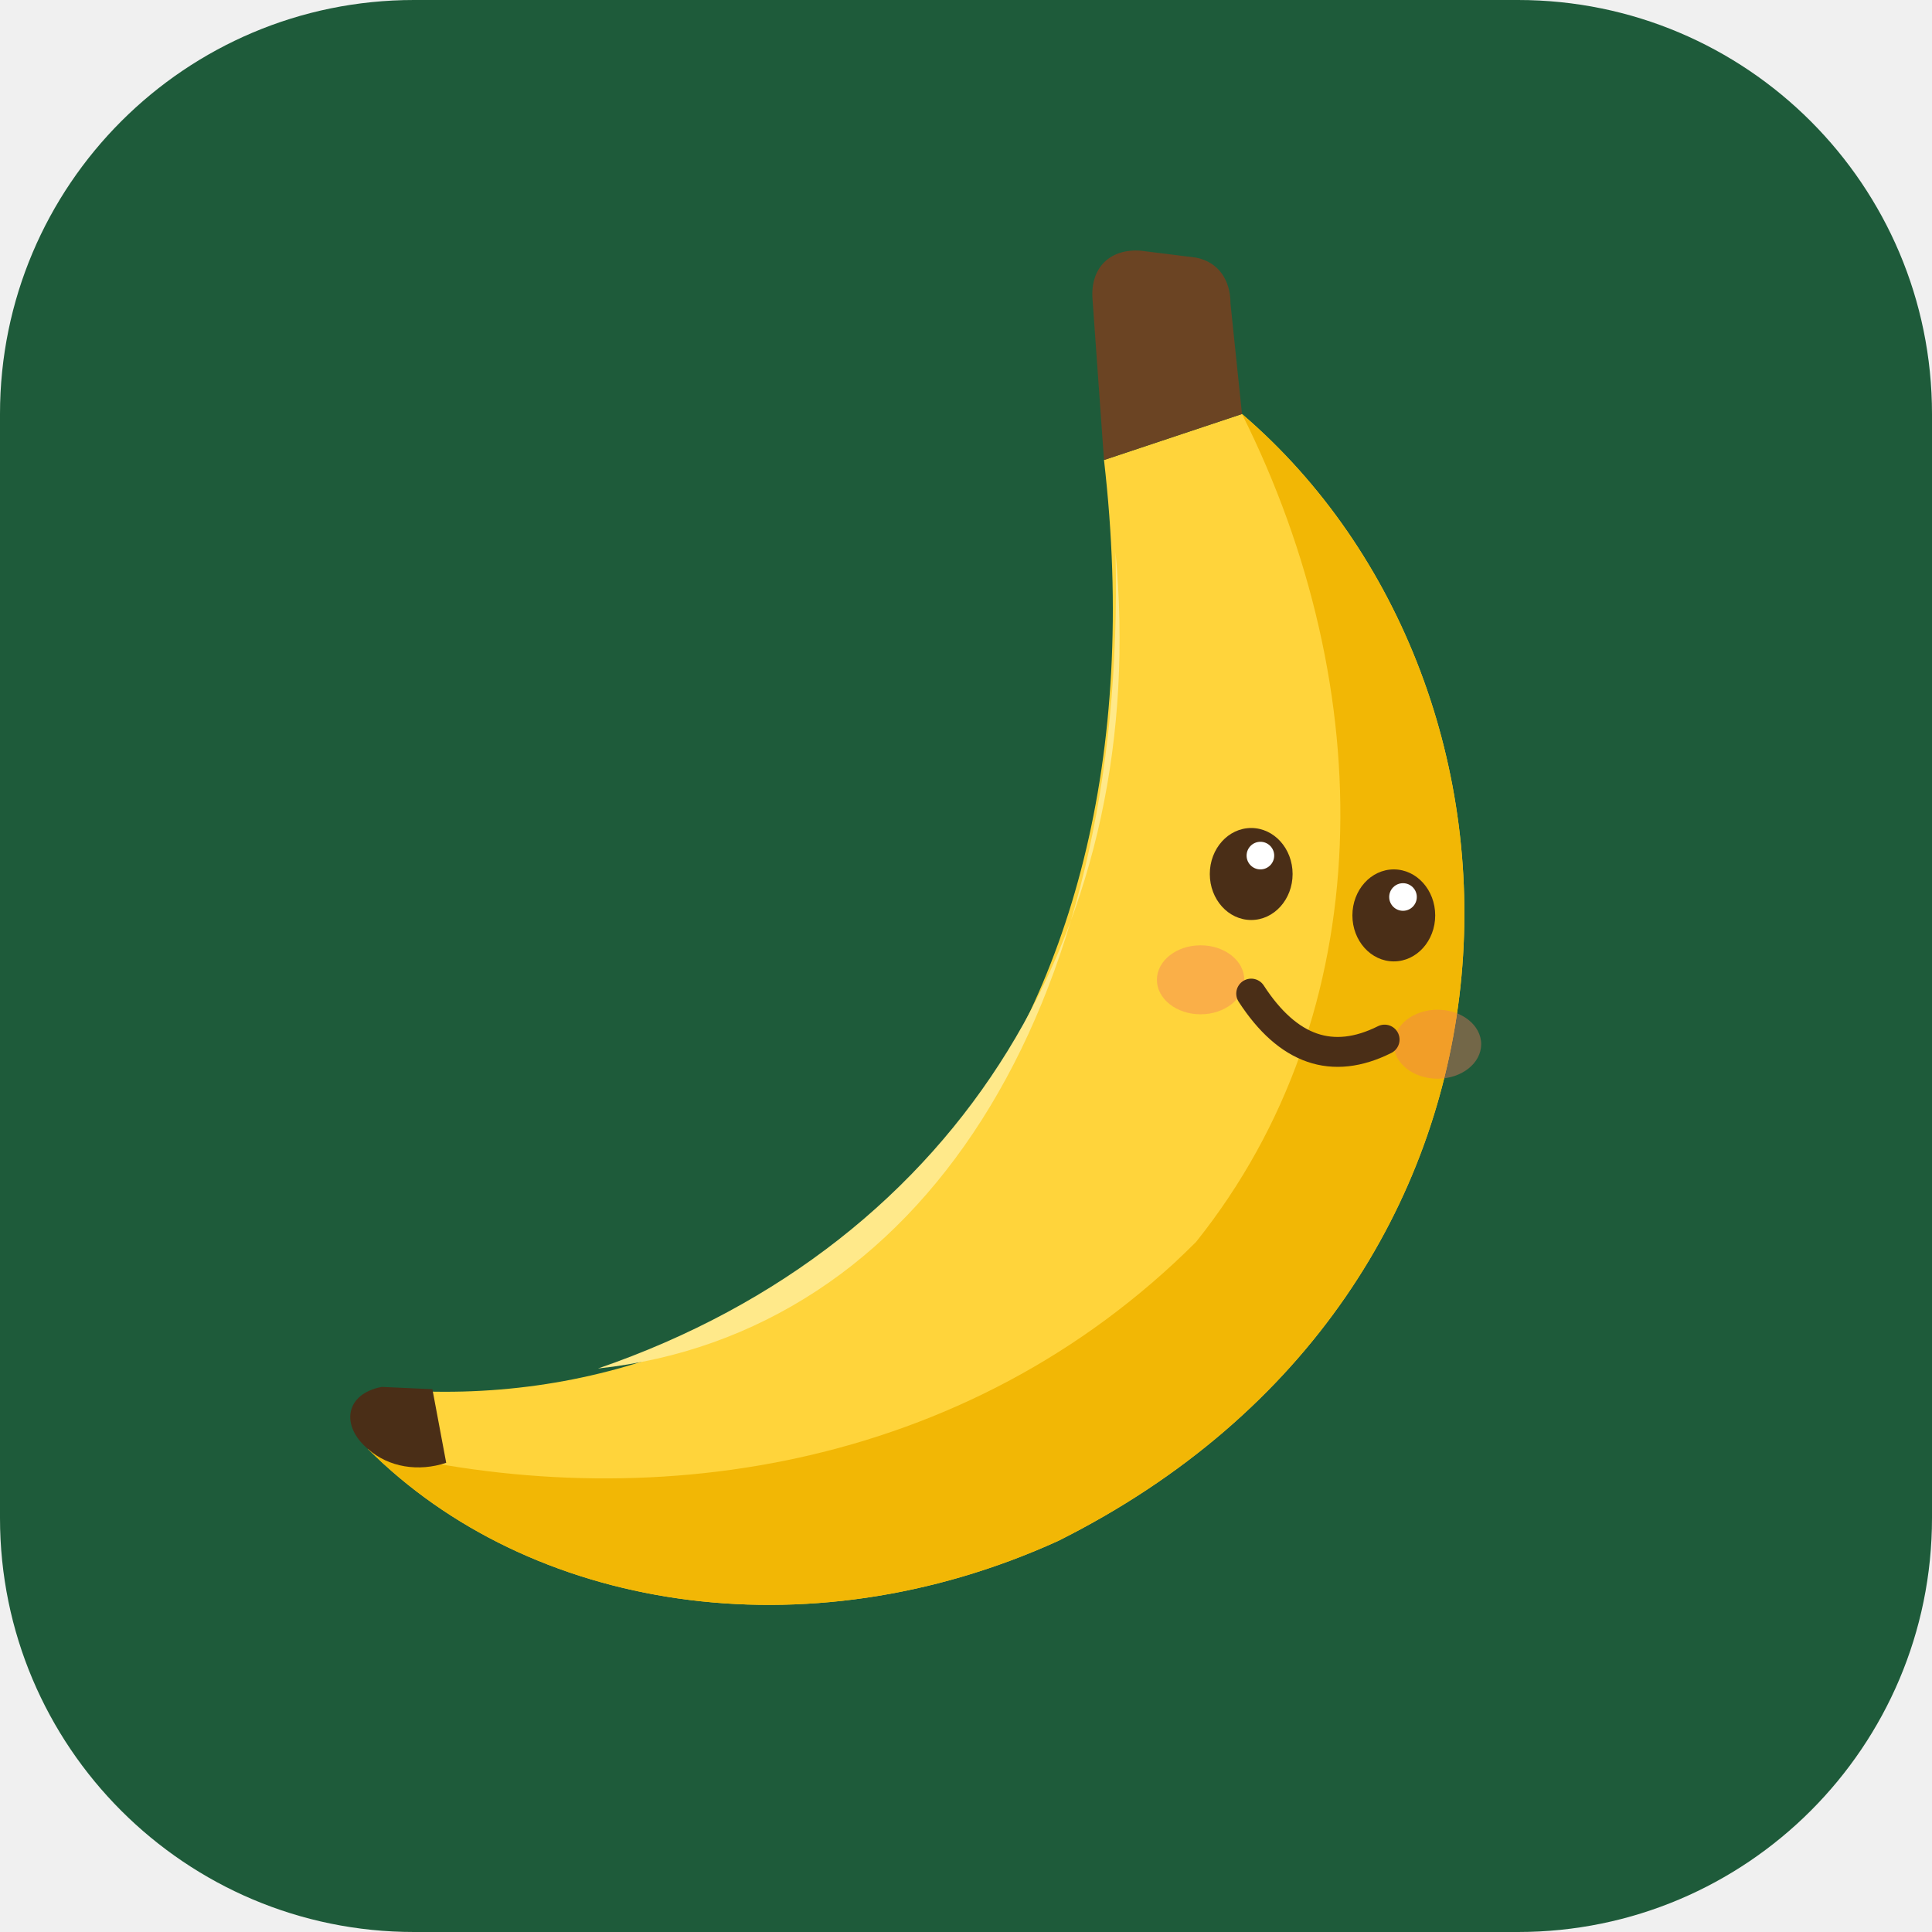
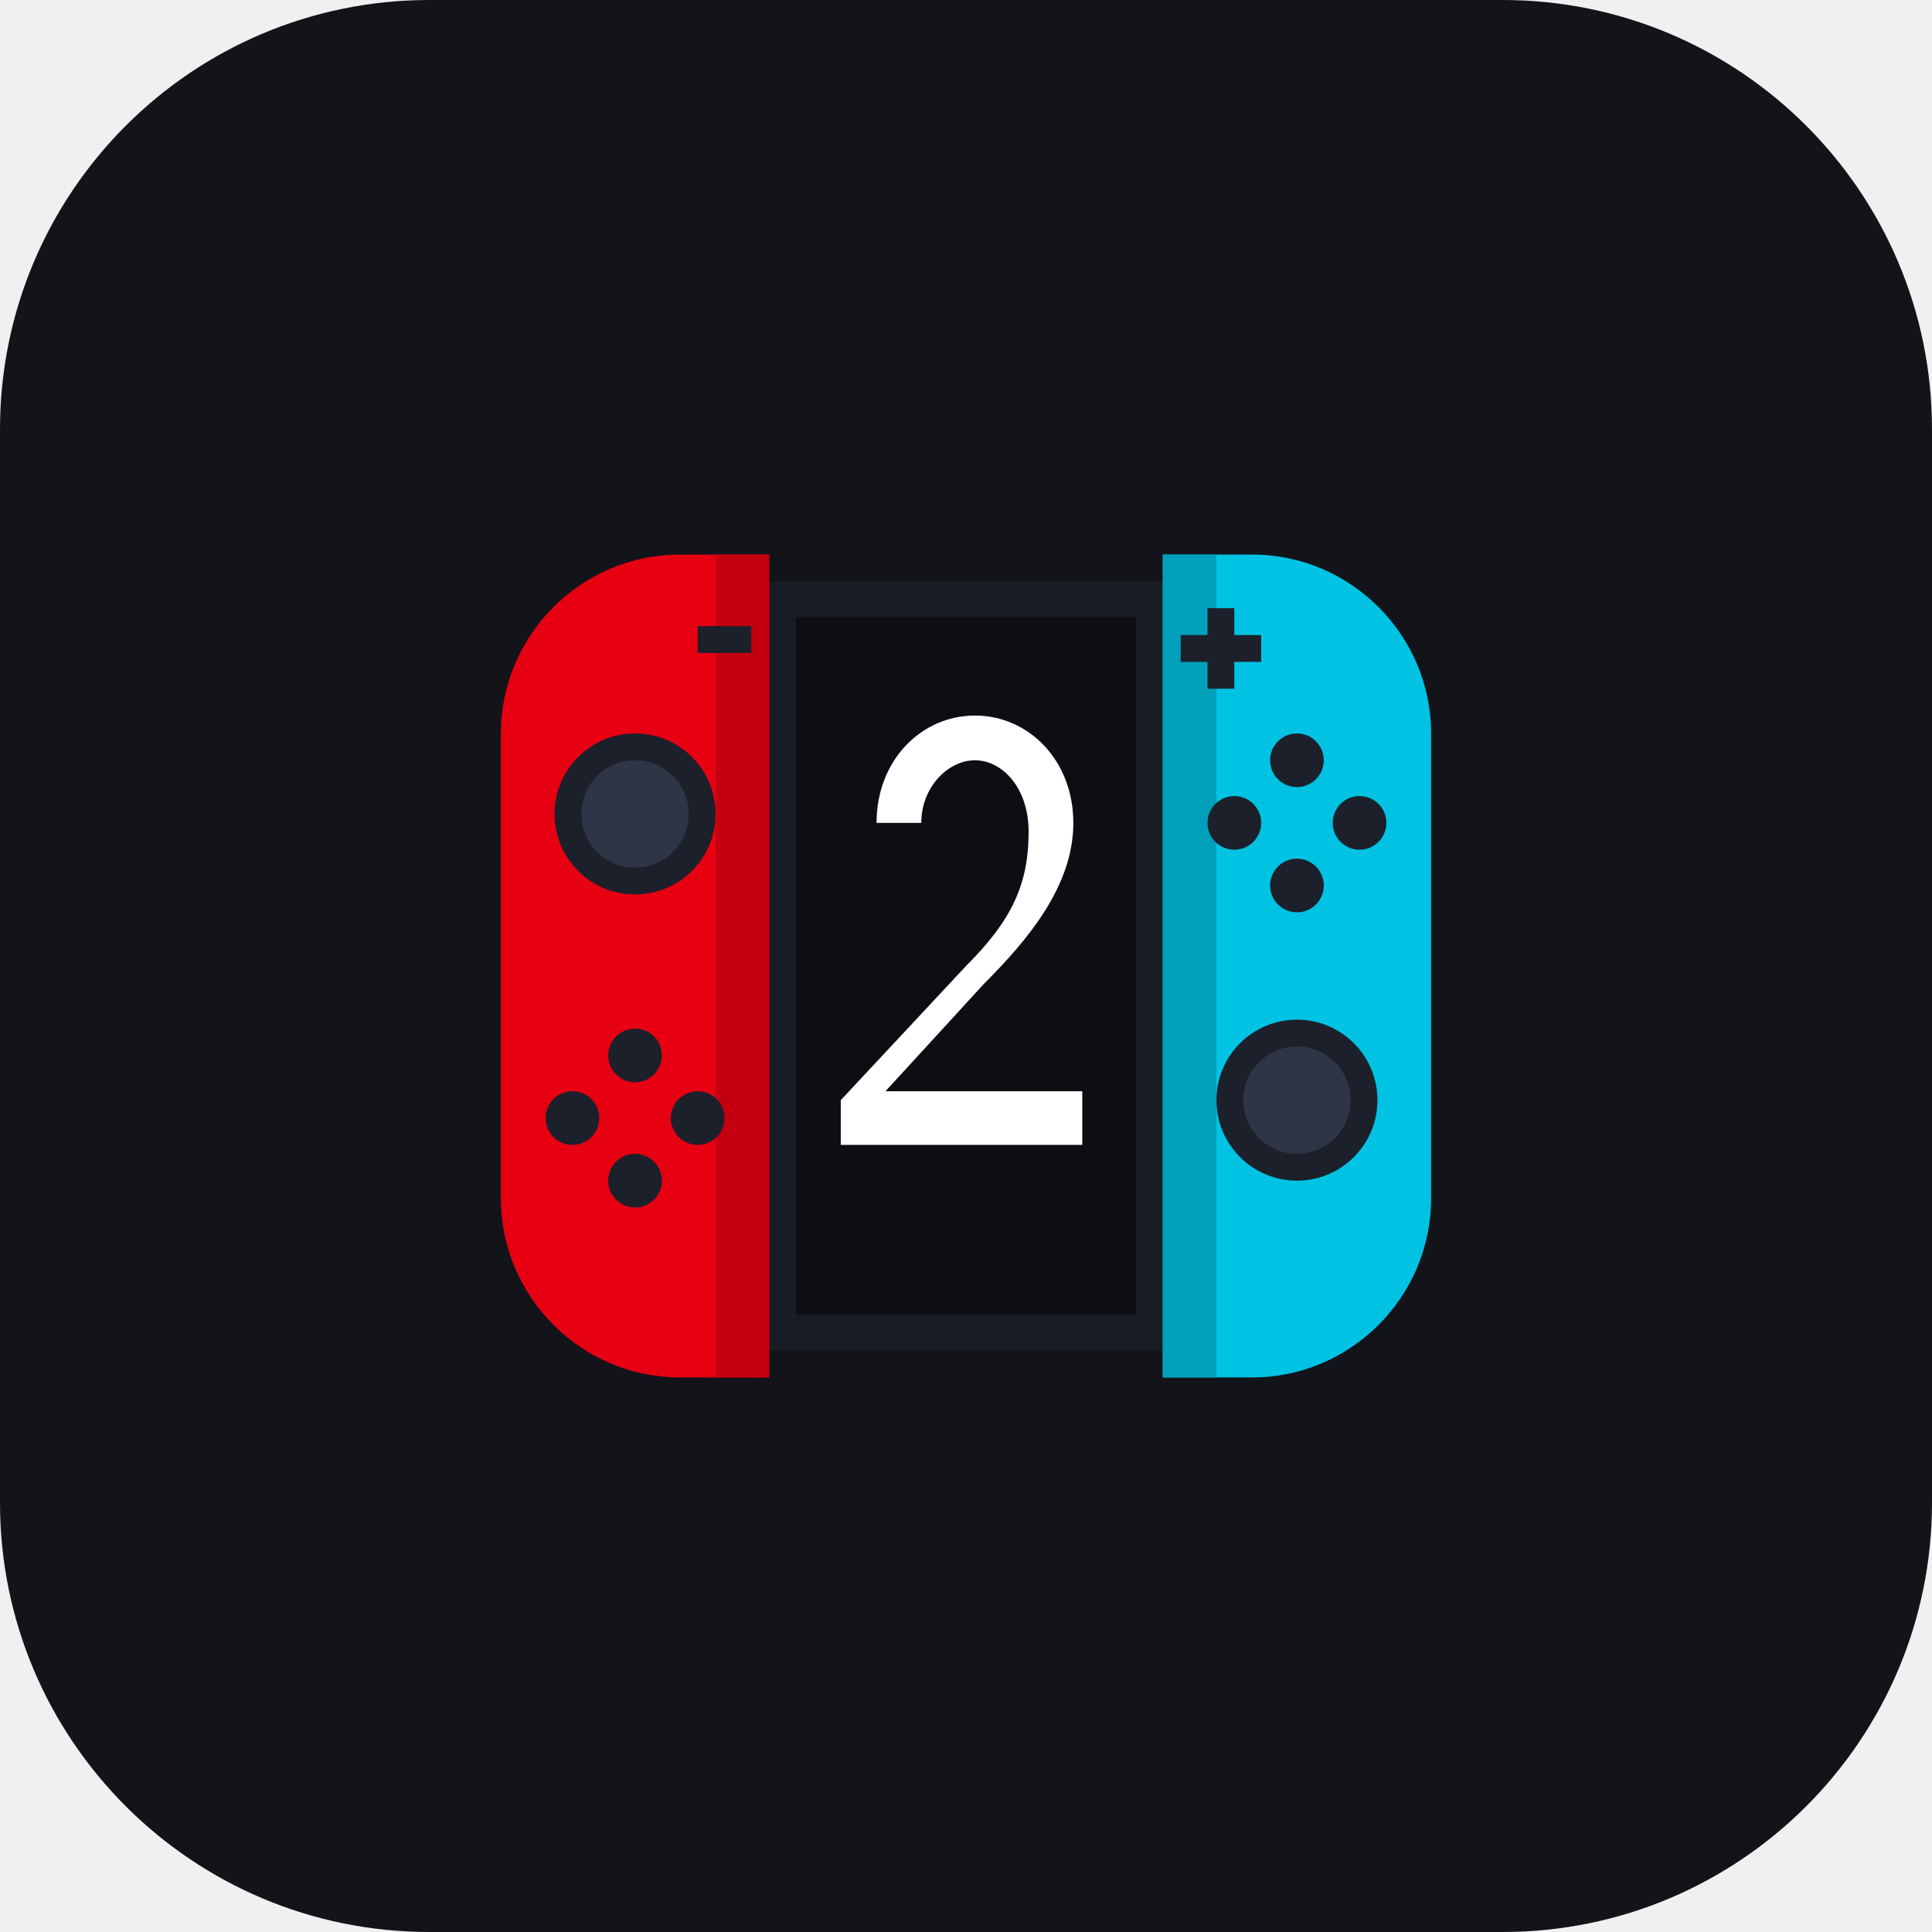
- <svg xmlns="http://www.w3.org/2000/svg" viewBox="12 12 84 84" width="168" height="168">
-   <path fill="#1E5B3A" d="M30,12h48a18,18 0 0 1 18,18v48a18,18 0 0 1 -18,18h-48a18,18 0 0 1 -18,-18v-48a18,18 0 0 1 18,-18z" />
-   <path fill="#FFD43B" d="M66,30 C80,42 80,68 58,79 C47,84 35,82 28,75 C27.5,73.5 28.5,72.5 30.5,72.5 C48,73 63,58 60,32 Z" />
-   <path fill="#F2B705" d="M66,30 C80,42 80,68 58,79 C47,84 35,82 28,75 C40,78 54,76 64,66 C72,56 72,42 66,30 Z" />
-   <path fill="#FFE98A" d="M60.5,36 C62,52 54,66 38,71.5 C52,70 61,56 60.5,36 Z" />
-   <path fill="#6B4423" d="M60,32 L59.5,25 C59.4,23.6 60.3,22.8 61.6,22.9 L64,23.2 C65,23.4 65.5,24.2 65.5,25.2 L66,30 Z" />
-   <path fill="#4A2E17" d="M28,75 C26.8,74 27,72.6 28.6,72.3 L30.8,72.4 L31.4,75.6 C30.2,76 28.9,75.8 28,75 Z" />
-   <path fill="#F27A5E" fill-opacity="0.4" d="M62.3,54.6 a1.9,1.5 0 1,0 3.8,0 a1.9,1.5 0 1,0 -3.8,0 Z" />
-   <path fill="#F27A5E" fill-opacity="0.4" d="M72.6,57.4 a1.9,1.5 0 1,0 3.8,0 a1.9,1.5 0 1,0 -3.8,0 Z" />
-   <path fill="#4A2E17" d="M64.6,50 a1.8,2 0 1,0 3.6,0 a1.8,2 0 1,0 -3.6,0 Z" />
-   <path fill="#4A2E17" d="M70.8,51.8 a1.8,2 0 1,0 3.6,0 a1.8,2 0 1,0 -3.6,0 Z" />
-   <path fill="#FFFFFF" d="M66.2,49.2 a0.6,0.6 0 1,0 1.2,0 a0.6,0.6 0 1,0 -1.2,0 Z" />
-   <path fill="#FFFFFF" d="M72.4,51 a0.6,0.6 0 1,0 1.2,0 a0.6,0.6 0 1,0 -1.2,0 Z" />
-   <path fill="none" stroke="#4A2E17" stroke-width="1.3" stroke-linecap="round" d="M66.4,55.2 Q68.8,58.9 72.2,57.2" />
+ <svg xmlns="http://www.w3.org/2000/svg" width="216" height="216" viewBox="0 0 108 108">
+   <rect width="108" height="108" rx="24" fill="#12141A" />
+   <path fill="#181C24" d="M 43,32.5 L 65,32.5 L 65,75.5 L 43,75.5 Z" />
+   <path fill="#0C0E14" d="M 44.5,34.5 L 63.5,34.5 L 63.5,73.5 L 44.5,73.5 Z" />
+   <path fill="#E60012" d="M 43,31 L 38,31 C 32.5,31 28,35.5 28,41 L 28,67 C 28,72.5 32.5,77 38,77 L 43,77 Z" />
+   <path fill="#C40010" d="M 40,31 L 43,31 L 43,77 L 40,77 Z" />
+   <circle cx="35.5" cy="45.5" r="4.5" fill="#1C202B" />
+   <circle cx="35.5" cy="45.5" r="3" fill="#2E3547" />
+   <circle cx="35.5" cy="59" r="1.5" fill="#1C202B" />
+   <circle cx="35.5" cy="66" r="1.5" fill="#1C202B" />
+   <circle cx="32" cy="62.5" r="1.5" fill="#1C202B" />
+   <circle cx="39" cy="62.5" r="1.5" fill="#1C202B" />
+   <rect x="39" y="35" width="3" height="1.5" fill="#1C202B" />
+   <path fill="#00C3E3" d="M 65,31 L 70,31 C 75.5,31 80,35.5 80,41 L 80,67 C 80,72.5 75.5,77 70,77 L 65,77 Z" />
+   <path fill="#00A0BA" d="M 65,31 L 68,31 L 68,77 L 65,77 Z" />
+   <circle cx="72.5" cy="42.5" r="1.5" fill="#1C202B" />
+   <circle cx="72.5" cy="49.5" r="1.5" fill="#1C202B" />
+   <circle cx="69" cy="46" r="1.5" fill="#1C202B" />
+   <circle cx="76" cy="46" r="1.5" fill="#1C202B" />
+   <circle cx="72.5" cy="61.5" r="4.5" fill="#1C202B" />
+   <circle cx="72.5" cy="61.5" r="3" fill="#2E3547" />
+   <path fill="#1C202B" d="M 67.5,34 L 69,34 L 69,35.5 L 70.5,35.5 L 70.5,37 L 69,37 L 69,38.5 L 67.5,38.5 L 67.5,37 L 66,37 L 66,35.5 L 67.5,35.5 Z" />
+   <path fill="#FFFFFFFF" d="M 49,46 C 49,42.5 51.5,40 54.5,40 C 57.5,40 60,42.5 60,46 C 60,49.5 57.5,52.5 55,55 L 49.5,61 L 60.5,61 L 60.5,64 L 47,64 L 47,61.5 L 54,54 C 56.5,51.5 57.5,49.5 57.5,46.5 C 57.5,44 56,42.5 54.5,42.5 C 53,42.5 51.5,44 51.5,46 Z" />
</svg>
